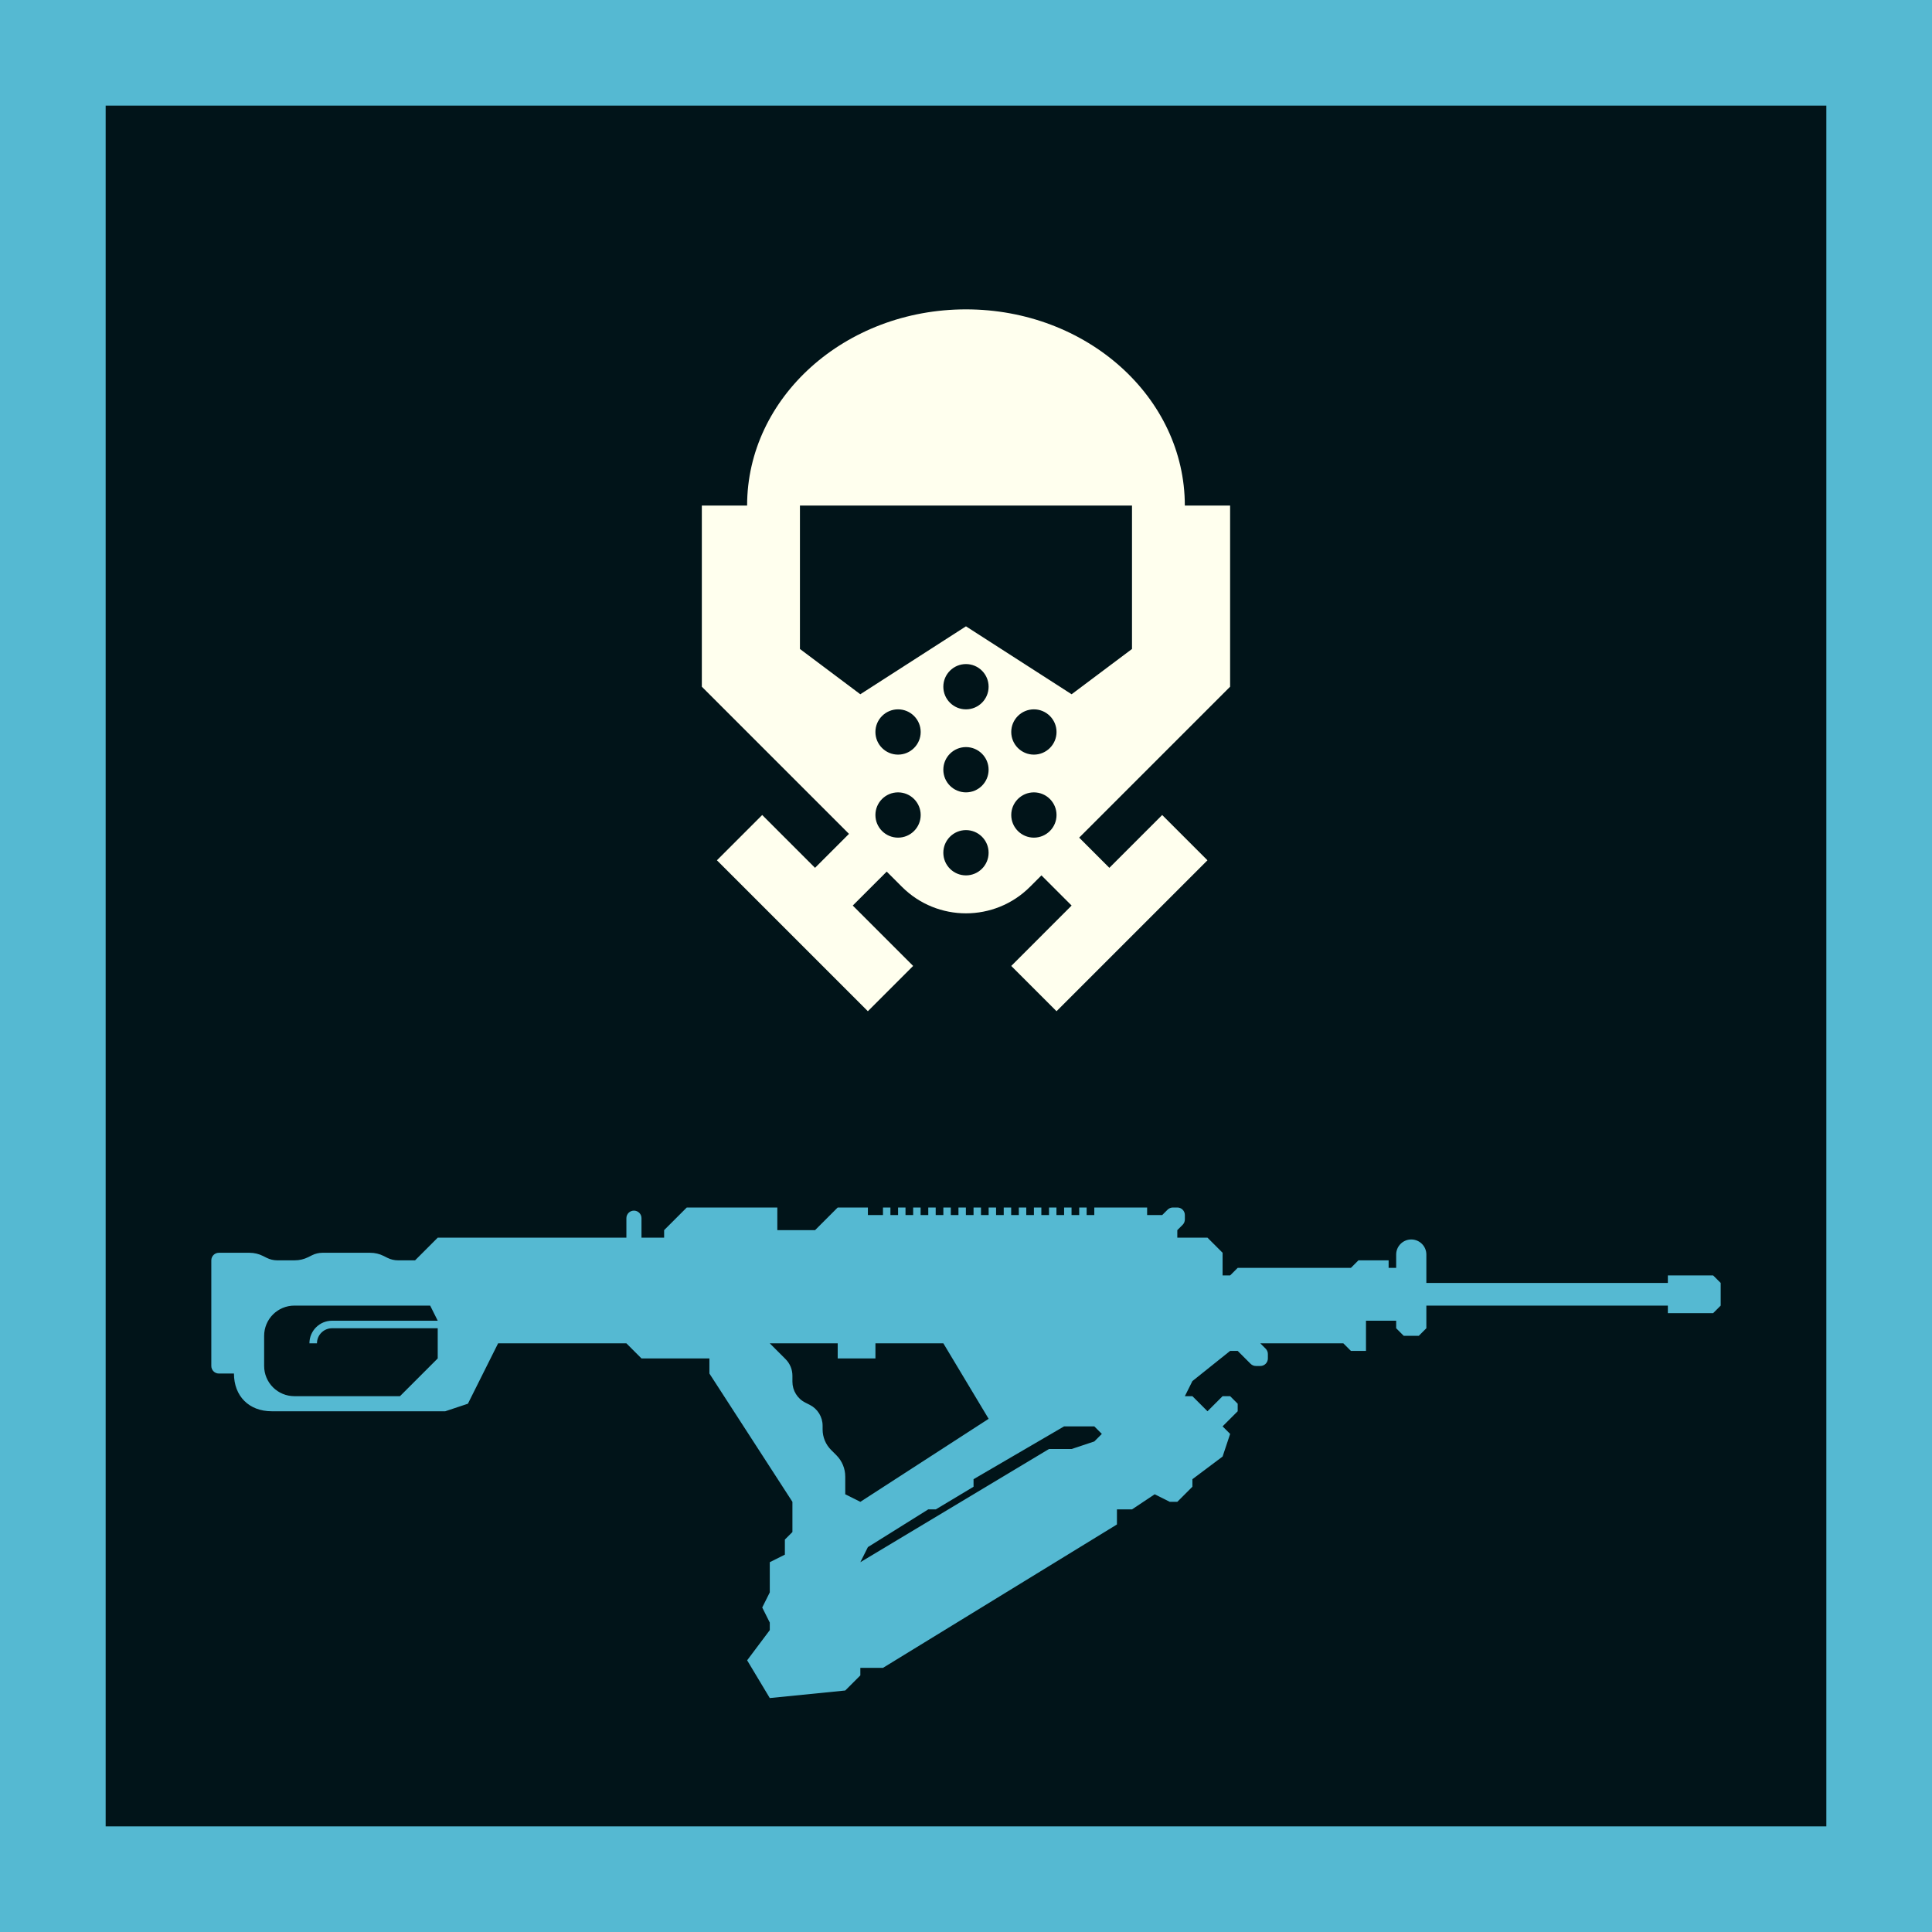
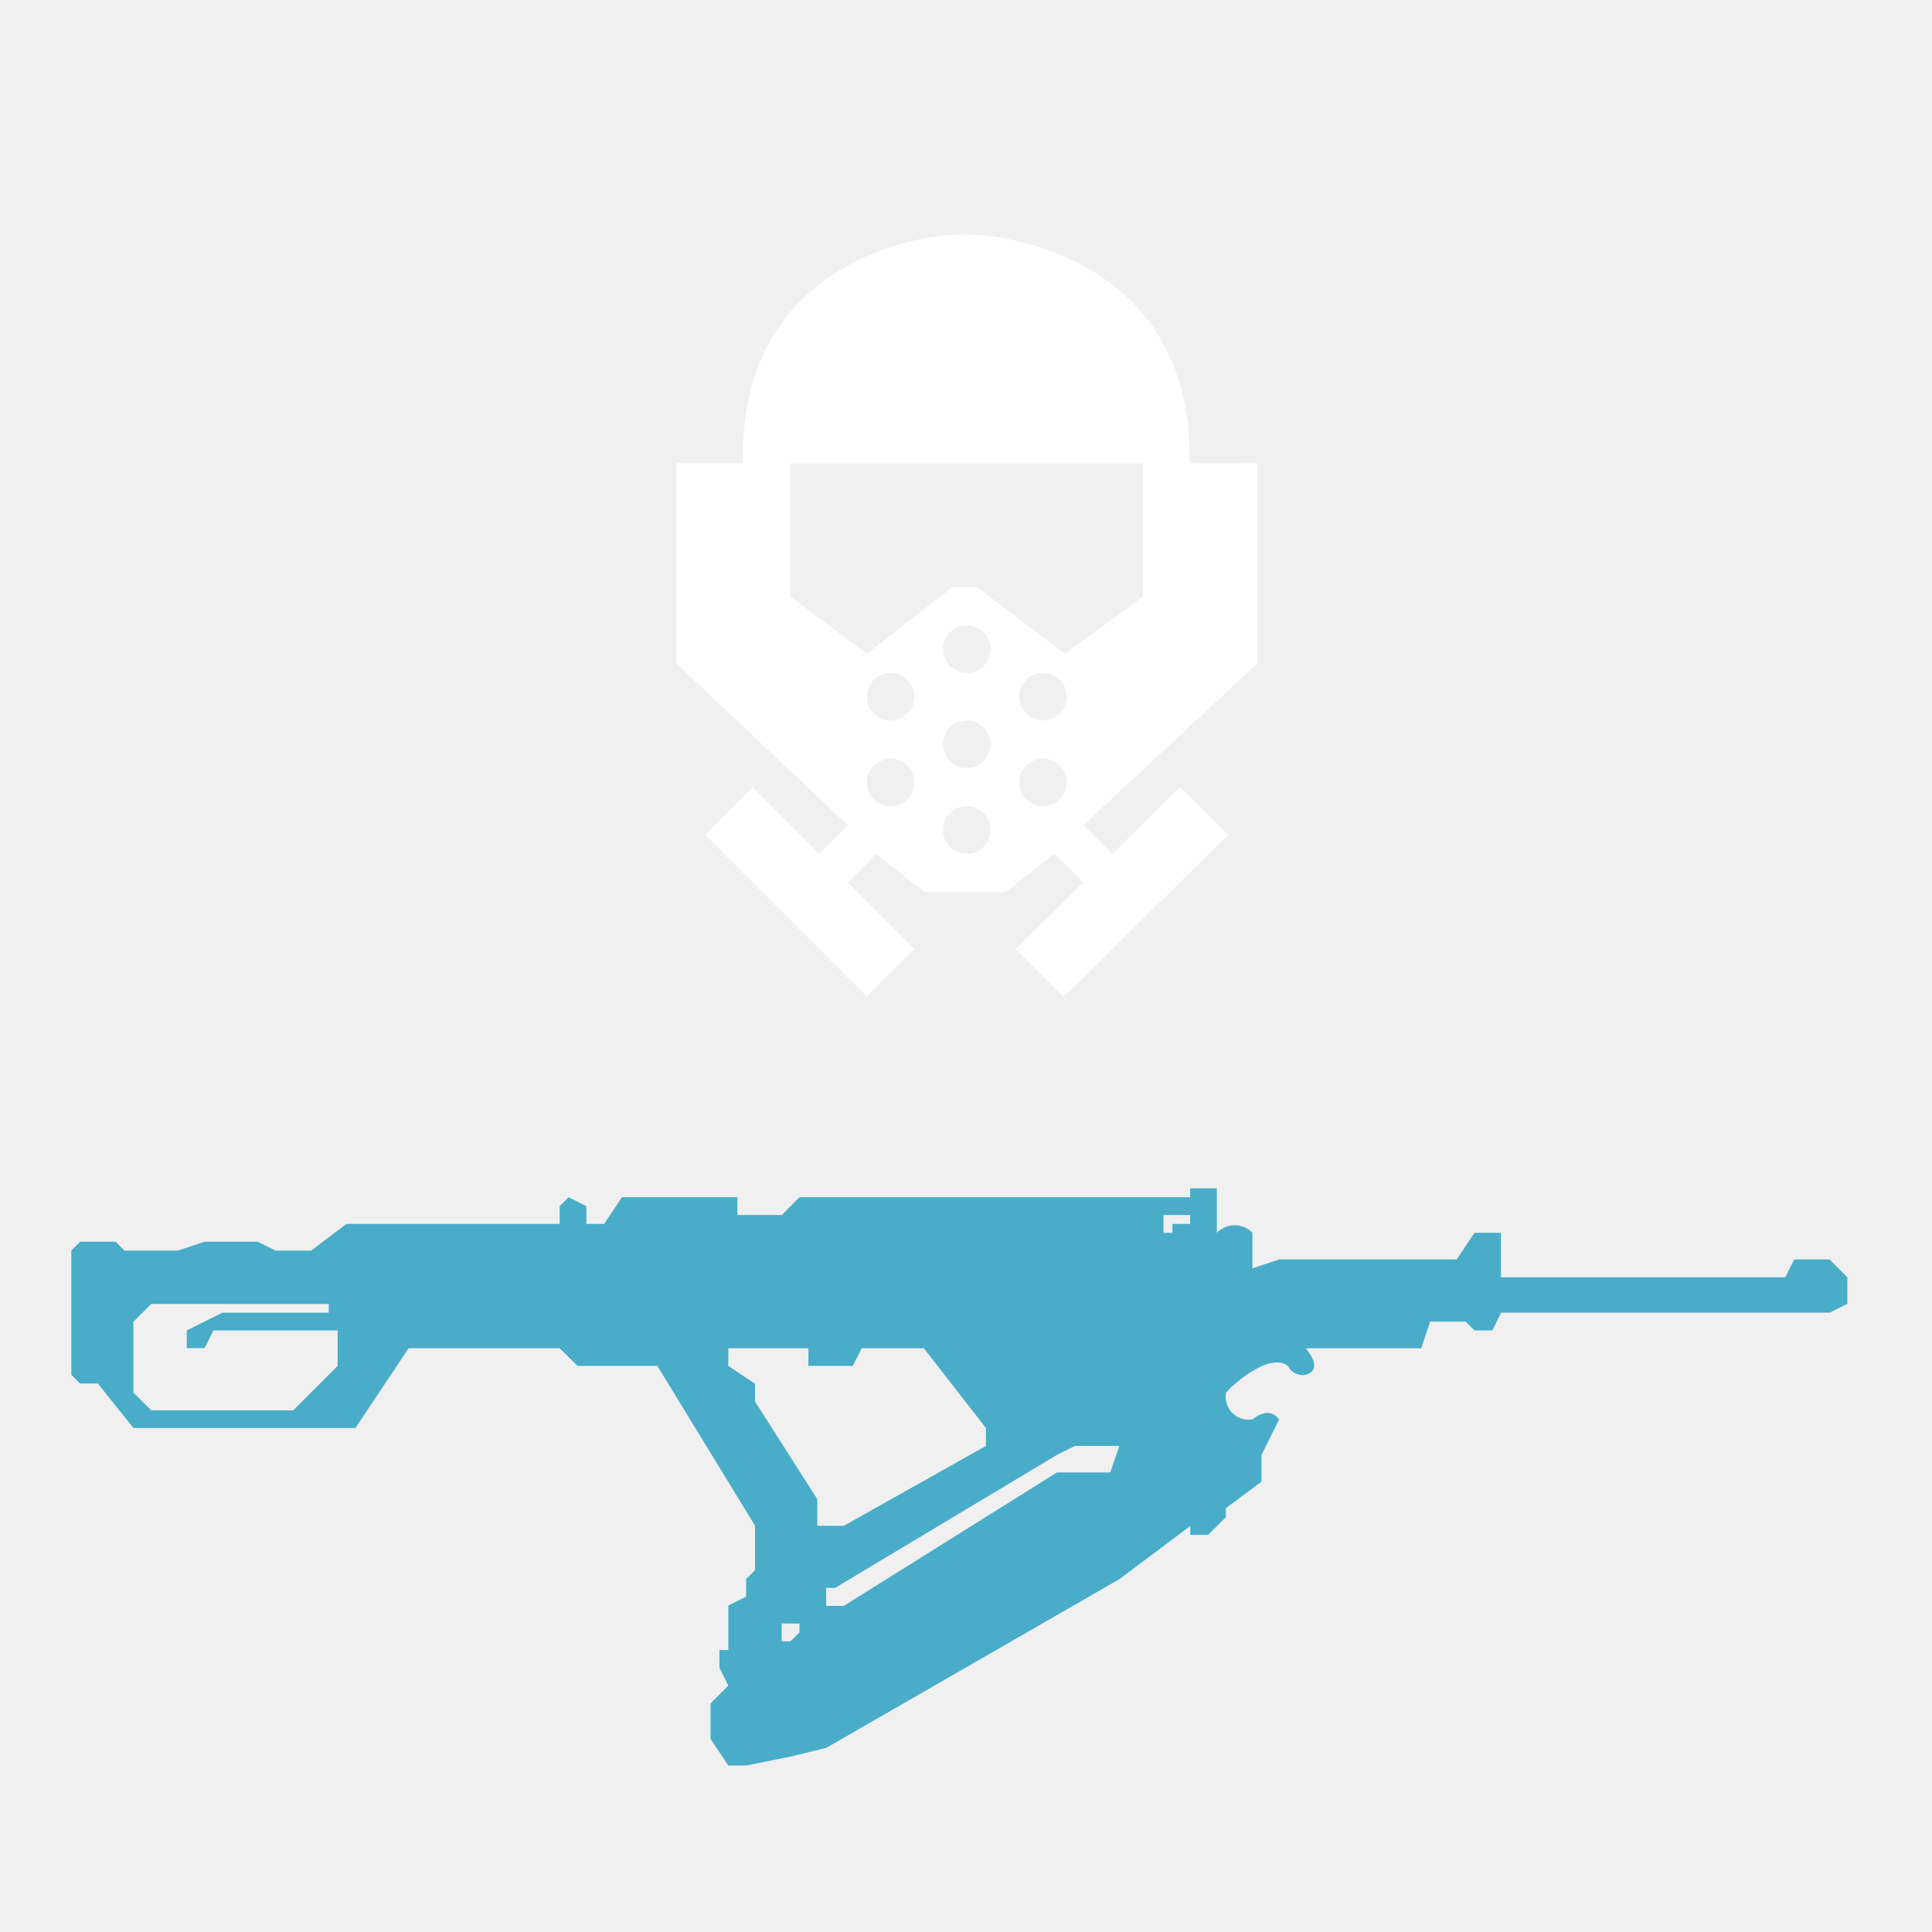
- <svg xmlns="http://www.w3.org/2000/svg" viewBox="0 0 256 256" xml:space="preserve" style="fill-rule:evenodd;clip-rule:evenodd;stroke-linejoin:round;stroke-miterlimit:2">
-   <g transform="translate(-276 -306)">
-     <path style="fill:none" d="M276 306h256v256H276z" />
-     <clipPath id="a">
-       <path d="M276 306h256v256H276z" />
-     </clipPath>
-     <g clip-path="url(#a)">
-       <path style="fill:#011419" transform="translate(0 306)" d="M276 0h256v256H276z" />
-       <path d="M980 2735h2l.707-.707a1 1 0 0 1 .707-.293H984a.997.997 0 0 1 1 1v.586a1 1 0 0 1-.293.707L984 2737v1h4l2 2v3h1l1-1h15l1-1h4v1h1v-1.764a2 2 0 0 1 4 0V2744h32v-1h6l1 1v3l-1 1h-6v-1h-32v3l-1 1h-2l-1-1v-1h-4v4h-2l-1-1h-11l.707.707a1 1 0 0 1 .293.707v.586a.997.997 0 0 1-1 1h-.586a1 1 0 0 1-.707-.293L992 2753h-1l-5 4-1 2h1l2 2 2-2h1l1 1v1l-2 2 1 1-1 3-4 3v1l-2 2h-1l-2-1-3 2h-2v2l-31 19h-3v1l-2 2-10 1-3-5 3-4v-1l-1-2 1-2v-4l2-1v-2l1-1v-4l-11-17v-2h-9l-2-2h-17l-4 8-3 1h-23c-3 0-5-2-5-5h-2a1 1 0 0 1-1-1v-14a1 1 0 0 1 1-1h4.056c.621 0 1.233.145 1.789.422l.5.251c.431.215.905.327 1.387.327h2.324c.621 0 1.233-.145 1.789-.422l.5-.251a3.1 3.1 0 0 1 1.387-.327h6.324c.621 0 1.233.145 1.789.422l.5.251c.431.215.906.327 1.387.327H883l3-3h25v-2.586a1 1 0 1 1 2 0V2738h3v-1l3-3h12v3h5l3-3h4v1h2v-1h.985v1H947v-1h.985v1H949v-1h.985v1H951v-1h.985v1H953v-1h.985v1H955v-1h.985v1H957v-1h.985v1H959v-1h.985v1H961v-1h.985v1H963v-1h.985v1H965v-1h.985v1H967v-1h.985v1H969v-1h.985v1H971v-1h.985v1H973v-1h7zm-50 17 2.092 2.092c.581.581.908 1.37.908 2.192v.8a3.1 3.1 0 0 0 1.714 2.773l.572.286a3.1 3.1 0 0 1 1.714 2.773v.493c0 1.019.405 1.996 1.125 2.716l.703.703a4 4 0 0 1 1.172 2.829V2772l2 1 17-11-6-10h-9v2h-5v-2zm12 29 25-15h3l3-1 1-1-1-1h-4l-12 7v1l-5 3h-1l-8 5zm-57-34h-18a4 4 0 0 0-2.828 1.172A4 4 0 0 0 863 2751v4c0 1.061.421 2.078 1.172 2.828A4 4 0 0 0 867 2759h14l5-5v-4h-14a2 2 0 0 0-2 2h-1v-.002a3 3 0 0 1 2.998-2.998H886z" style="fill:#55b9d2" transform="translate(-552 -2268)" />
-       <path d="m941.569 2687.173-18.155-20.25V2642H929c0-14.902 12.098-27 27-27s27 12.098 27 27h5.586v24.923l-18.62 20.769 3.724 4.154 6.517-7.269 5.586 6.231-18.621 20.769-5.586-6.231 7.448-8.308-3.724-4.153-1.41 1.573c-4.363 4.866-11.437 4.866-15.8 0l-1.876-2.093-4.19 4.673 7.449 8.308-5.586 6.231-18.621-20.769 5.586-6.231 6.517 7.269zM976.483 2642h-40.966v19.731l7.449 6.231 13.034-9.347 13.034 9.347 7.449-6.231zM956 2663.808c-1.542 0-2.793 1.396-2.793 3.115s1.251 3.115 2.793 3.115 2.793-1.395 2.793-3.115c0-1.719-1.251-3.115-2.793-3.115m0 11.423c-1.542 0-2.793 1.396-2.793 3.115s1.251 3.116 2.793 3.116 2.793-1.396 2.793-3.116c0-1.719-1.251-3.115-2.793-3.115m8.379-5.193c-1.541 0-2.793 1.396-2.793 3.116 0 1.719 1.252 3.115 2.793 3.115s2.793-1.396 2.793-3.115-1.251-3.116-2.793-3.116m-16.758 0c-1.542 0-2.793 1.396-2.793 3.116 0 1.719 1.251 3.115 2.793 3.115 1.541 0 2.793-1.396 2.793-3.115s-1.252-3.116-2.793-3.116m0 11.424c-1.542 0-2.793 1.395-2.793 3.115 0 1.719 1.251 3.115 2.793 3.115 1.541 0 2.793-1.396 2.793-3.115s-1.252-3.115-2.793-3.115m16.758 0c-1.541 0-2.793 1.395-2.793 3.115 0 1.719 1.252 3.115 2.793 3.115s2.793-1.396 2.793-3.115-1.251-3.115-2.793-3.115m-8.379 5.192c-1.542 0-2.793 1.396-2.793 3.115s1.251 3.116 2.793 3.116 2.793-1.396 2.793-3.116c0-1.719-1.251-3.115-2.793-3.115" style="fill:#ffe" transform="matrix(1.07407 0 0 .96296 -622.815 -2171.148)" />
-       <path d="M276 15V0h256v15zM518 .82H290v13.36h228z" style="fill:#55b9d2" transform="matrix(1 0 0 17.06667 0 306)" />
-     </g>
-   </g>
+ <svg xmlns="http://www.w3.org/2000/svg" viewBox="0 0 126 126">
+   <path d="M23.76 79.82H36.5v-1.16l.58-.58 1.16.58v1.16h1.16l1.16-1.74h7.53v1.16h2.9l1.15-1.16h25.48v-.58h1.74v2.9a1.61 1.61 0 0 1 2.32 0v2.32l1.73-.58H95l1.16-1.74h1.73v2.9h18.54l.58-1.16h2.31l1.16 1.16v1.73l-1.16.58H97.9l-.57 1.16h-1.16l-.58-.58h-2.32l-.58 1.74h-7.53s1.23 1.37 0 1.73A1.07 1.07 0 0 1 84 89.1s-.47-.55-1.73 0a7.82 7.82 0 0 0-2.32 1.73 1.51 1.51 0 0 0 1.74 1.74s1.03-.95 1.73 0l-1.15 2.32v1.74l-2.32 1.73v.58l-1.16 1.16h-1.16v-.58L73 102.99l-19.11 11-2.32.57-2.9.58H47.5l-1.16-1.73v-2.32l1.16-1.16-.58-1.16v-1.16h.58v-2.9l1.16-.58v-1.15l.58-.58v-2.9l-6.37-10.42h-5.21l-1.16-1.15h-9.85l-3.47 5.2H8.7l-2.32-2.9H5.22l-.57-.57v-8.1l.57-.58h2.32l.58.58h3.48l1.74-.58h3.47l1.16.58h2.32l2.31-1.74h1.16Zm-2.32 5.79H14.5l-2.32 1.16v1.15h1.16l.58-1.15h8.1v2.31l-2.9 2.9H9.87L8.7 90.82V86.2l1.16-1.16h11.58v.58Zm26.64 2.32h4.64v1.15h2.9l.58-1.15h4.05l4.05 5.2v1.17l-9.27 5.21H53.3v-1.74l-4.06-6.37v-1.16l-1.74-1.16v-1.15h.58Zm27.8-7.53v-1.16h1.74v.58h-1.16v.58h-.57Zm-24.9 26.64v-1.16h1.16v.58l-.58.58h-.58Zm3.48-3.48 14.48-8.68 1.16-.58H73l-.59 1.73h-3.48l-13.9 8.7h-1.15v-1.17h.57Z" style="fill-rule:evenodd;fill:#49adc9" />
+   <path d="m70.65 53.82 1.89 1.87 4.41-4.35 3.16 3.1L69.38 65l-3.15-3.1 4.42-4.35-1.9-1.86-3.15 2.48h-5.34l-3.11-2.49-1.86 1.87 4.34 4.35-3.1 3.1-10.56-10.56 3.1-3.1 4.35 4.34 1.87-1.86L44.1 43.26V30.2s2.58.02 4.35 0C48.17 15.87 62.12 15.3 62.12 15.3l.95-.02v.03h.64s14.16.58 13.87 14.9c1.8.03 4.42 0 4.42 0v13.06Zm-2.63-1.24a1.55 1.55 0 1 0-1.55-1.56 1.55 1.55 0 0 0 1.55 1.56Zm0-5.6a1.55 1.55 0 1 0-1.55-1.55 1.55 1.55 0 0 0 1.55 1.55Zm-4.97 8.7a1.55 1.55 0 1 0-1.55-1.55 1.55 1.55 0 0 0 1.55 1.55Zm0-5.59a1.55 1.55 0 1 0-1.55-1.55 1.55 1.55 0 0 0 1.55 1.55Zm0-6.2a1.55 1.55 0 1 0-1.55-1.56 1.55 1.55 0 0 0 1.55 1.55Zm-4.97 8.7a1.55 1.55 0 1 0-1.55-1.56 1.55 1.55 0 0 0 1.55 1.55Zm0-5.6a1.55 1.55 0 1 0-1.55-1.55 1.55 1.55 0 0 0 1.55 1.55Zm16.47-16.78h-23v8.7l4.98 3.73 5.59-4.35h1.6l5.73 4.35 5.1-3.73v-8.7Z" style="fill:#fff;fill-rule:evenodd" />
</svg>
